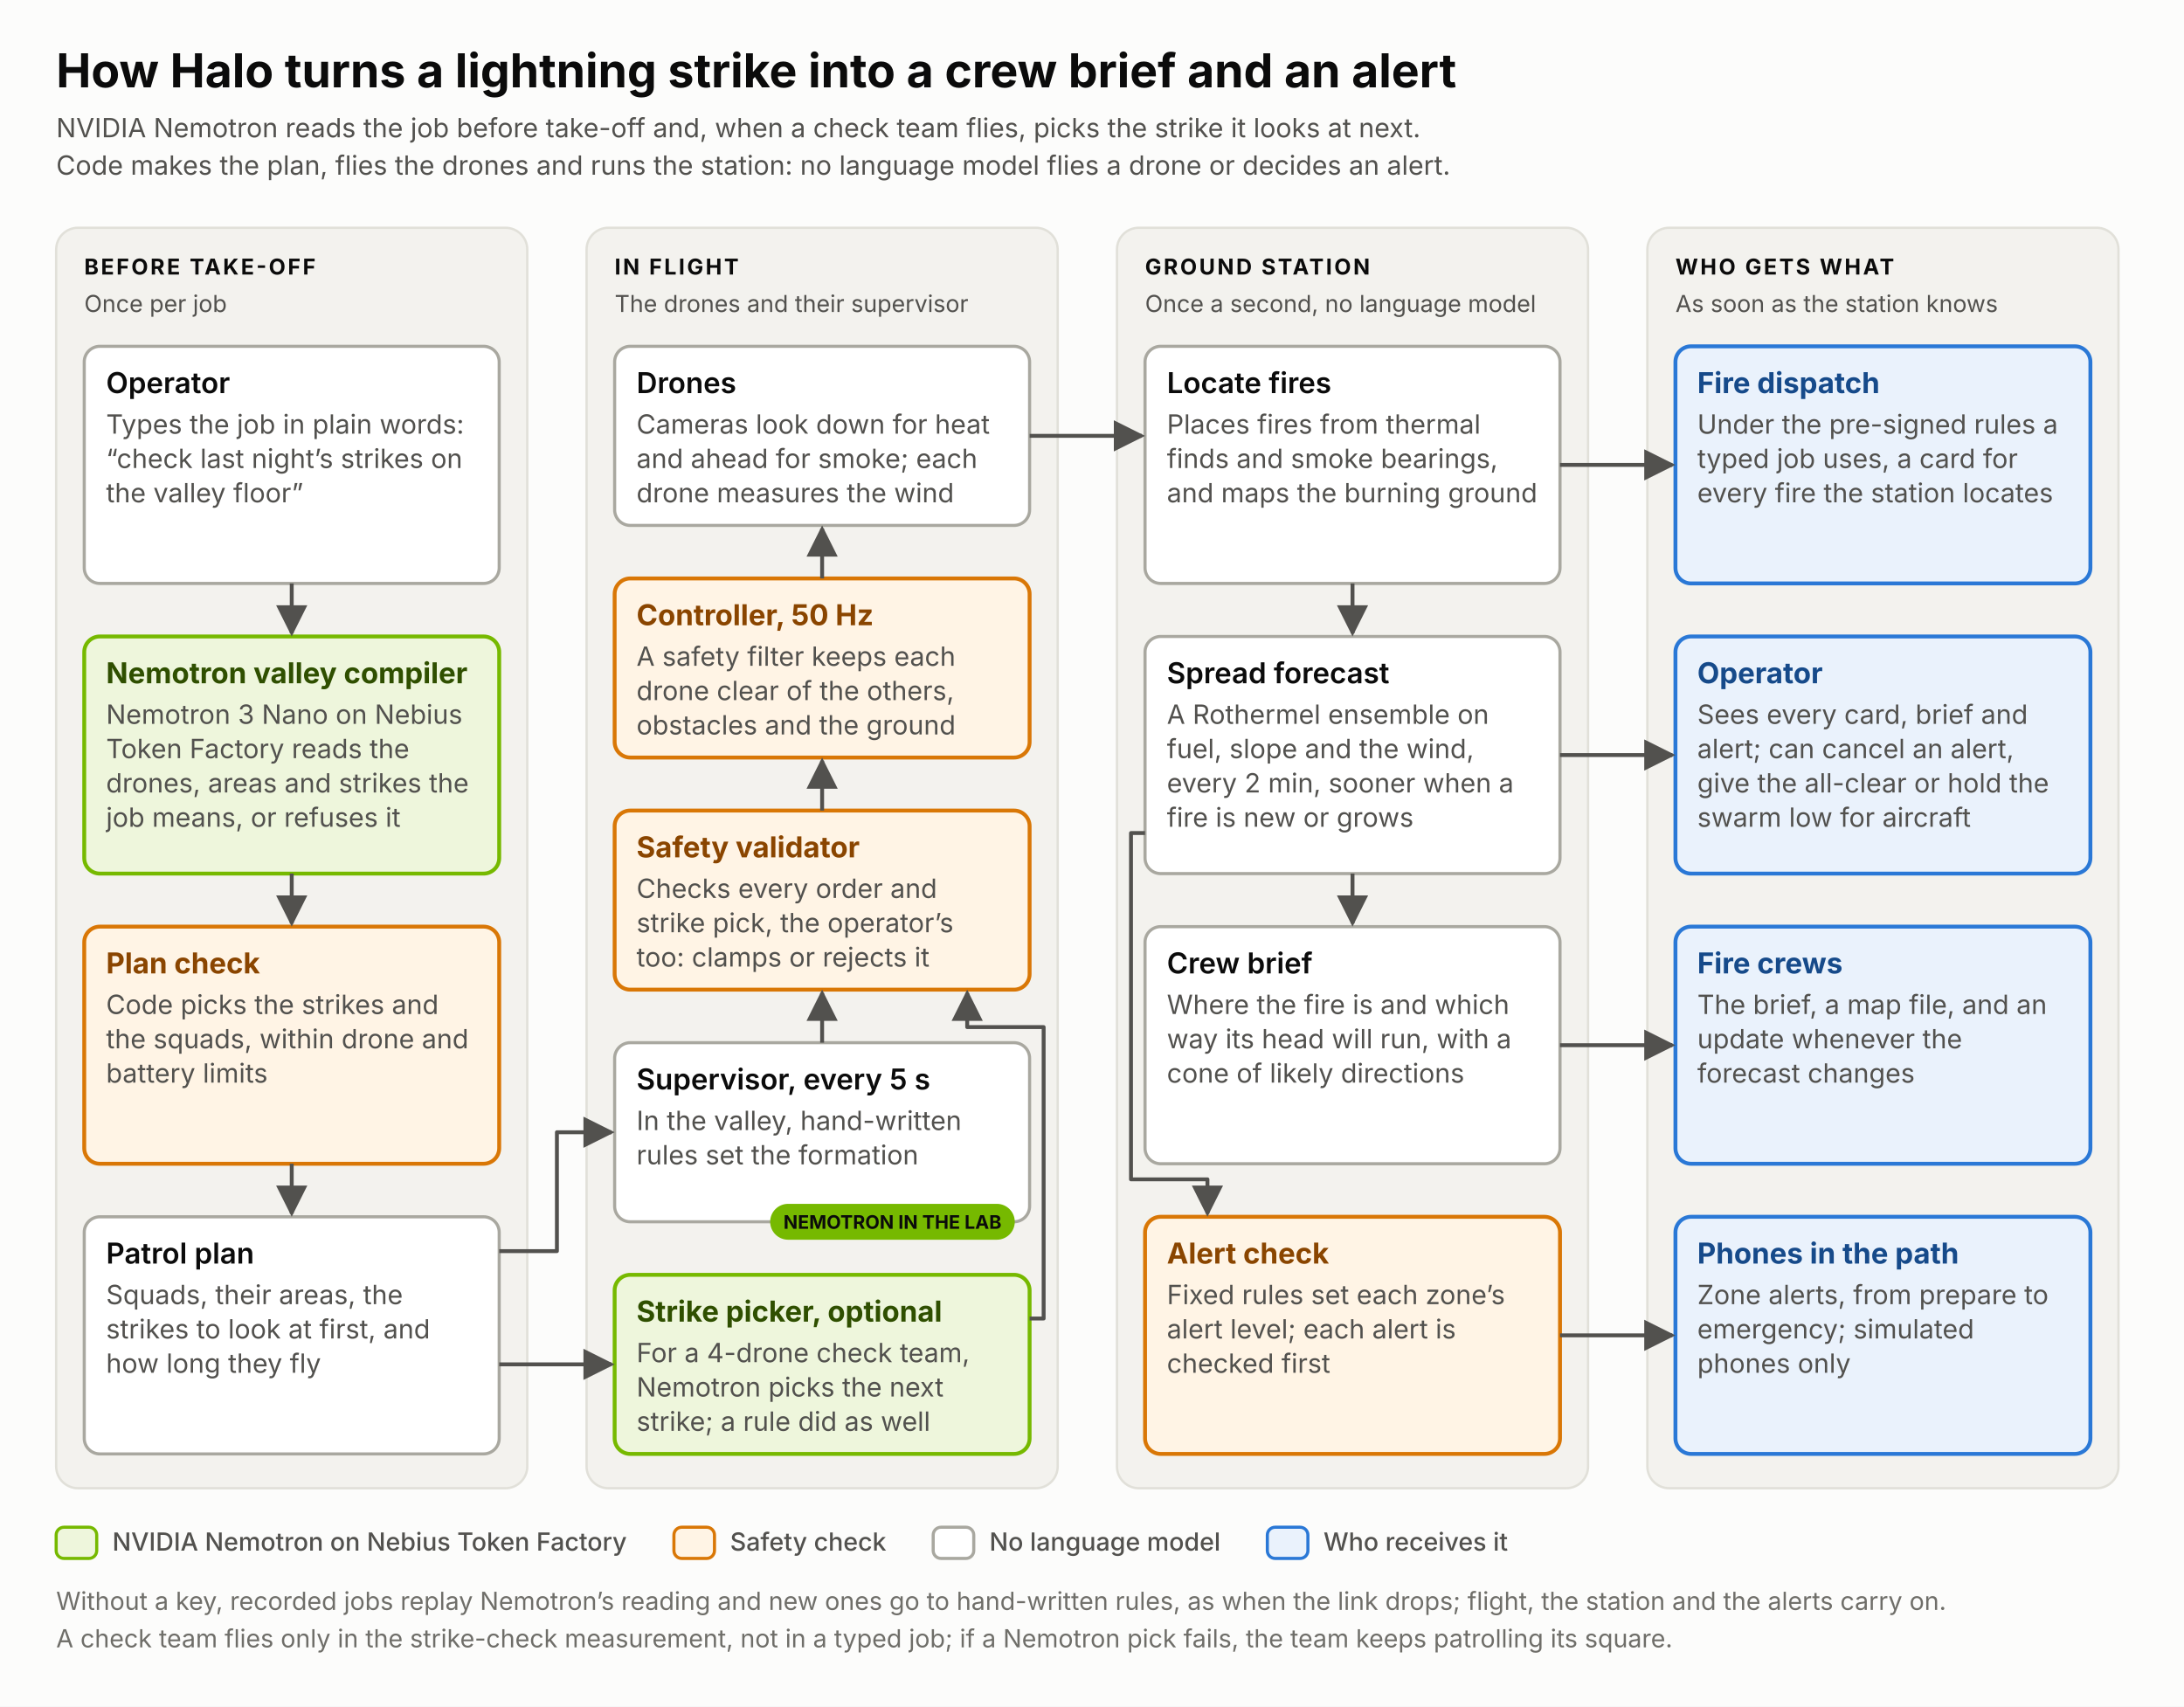
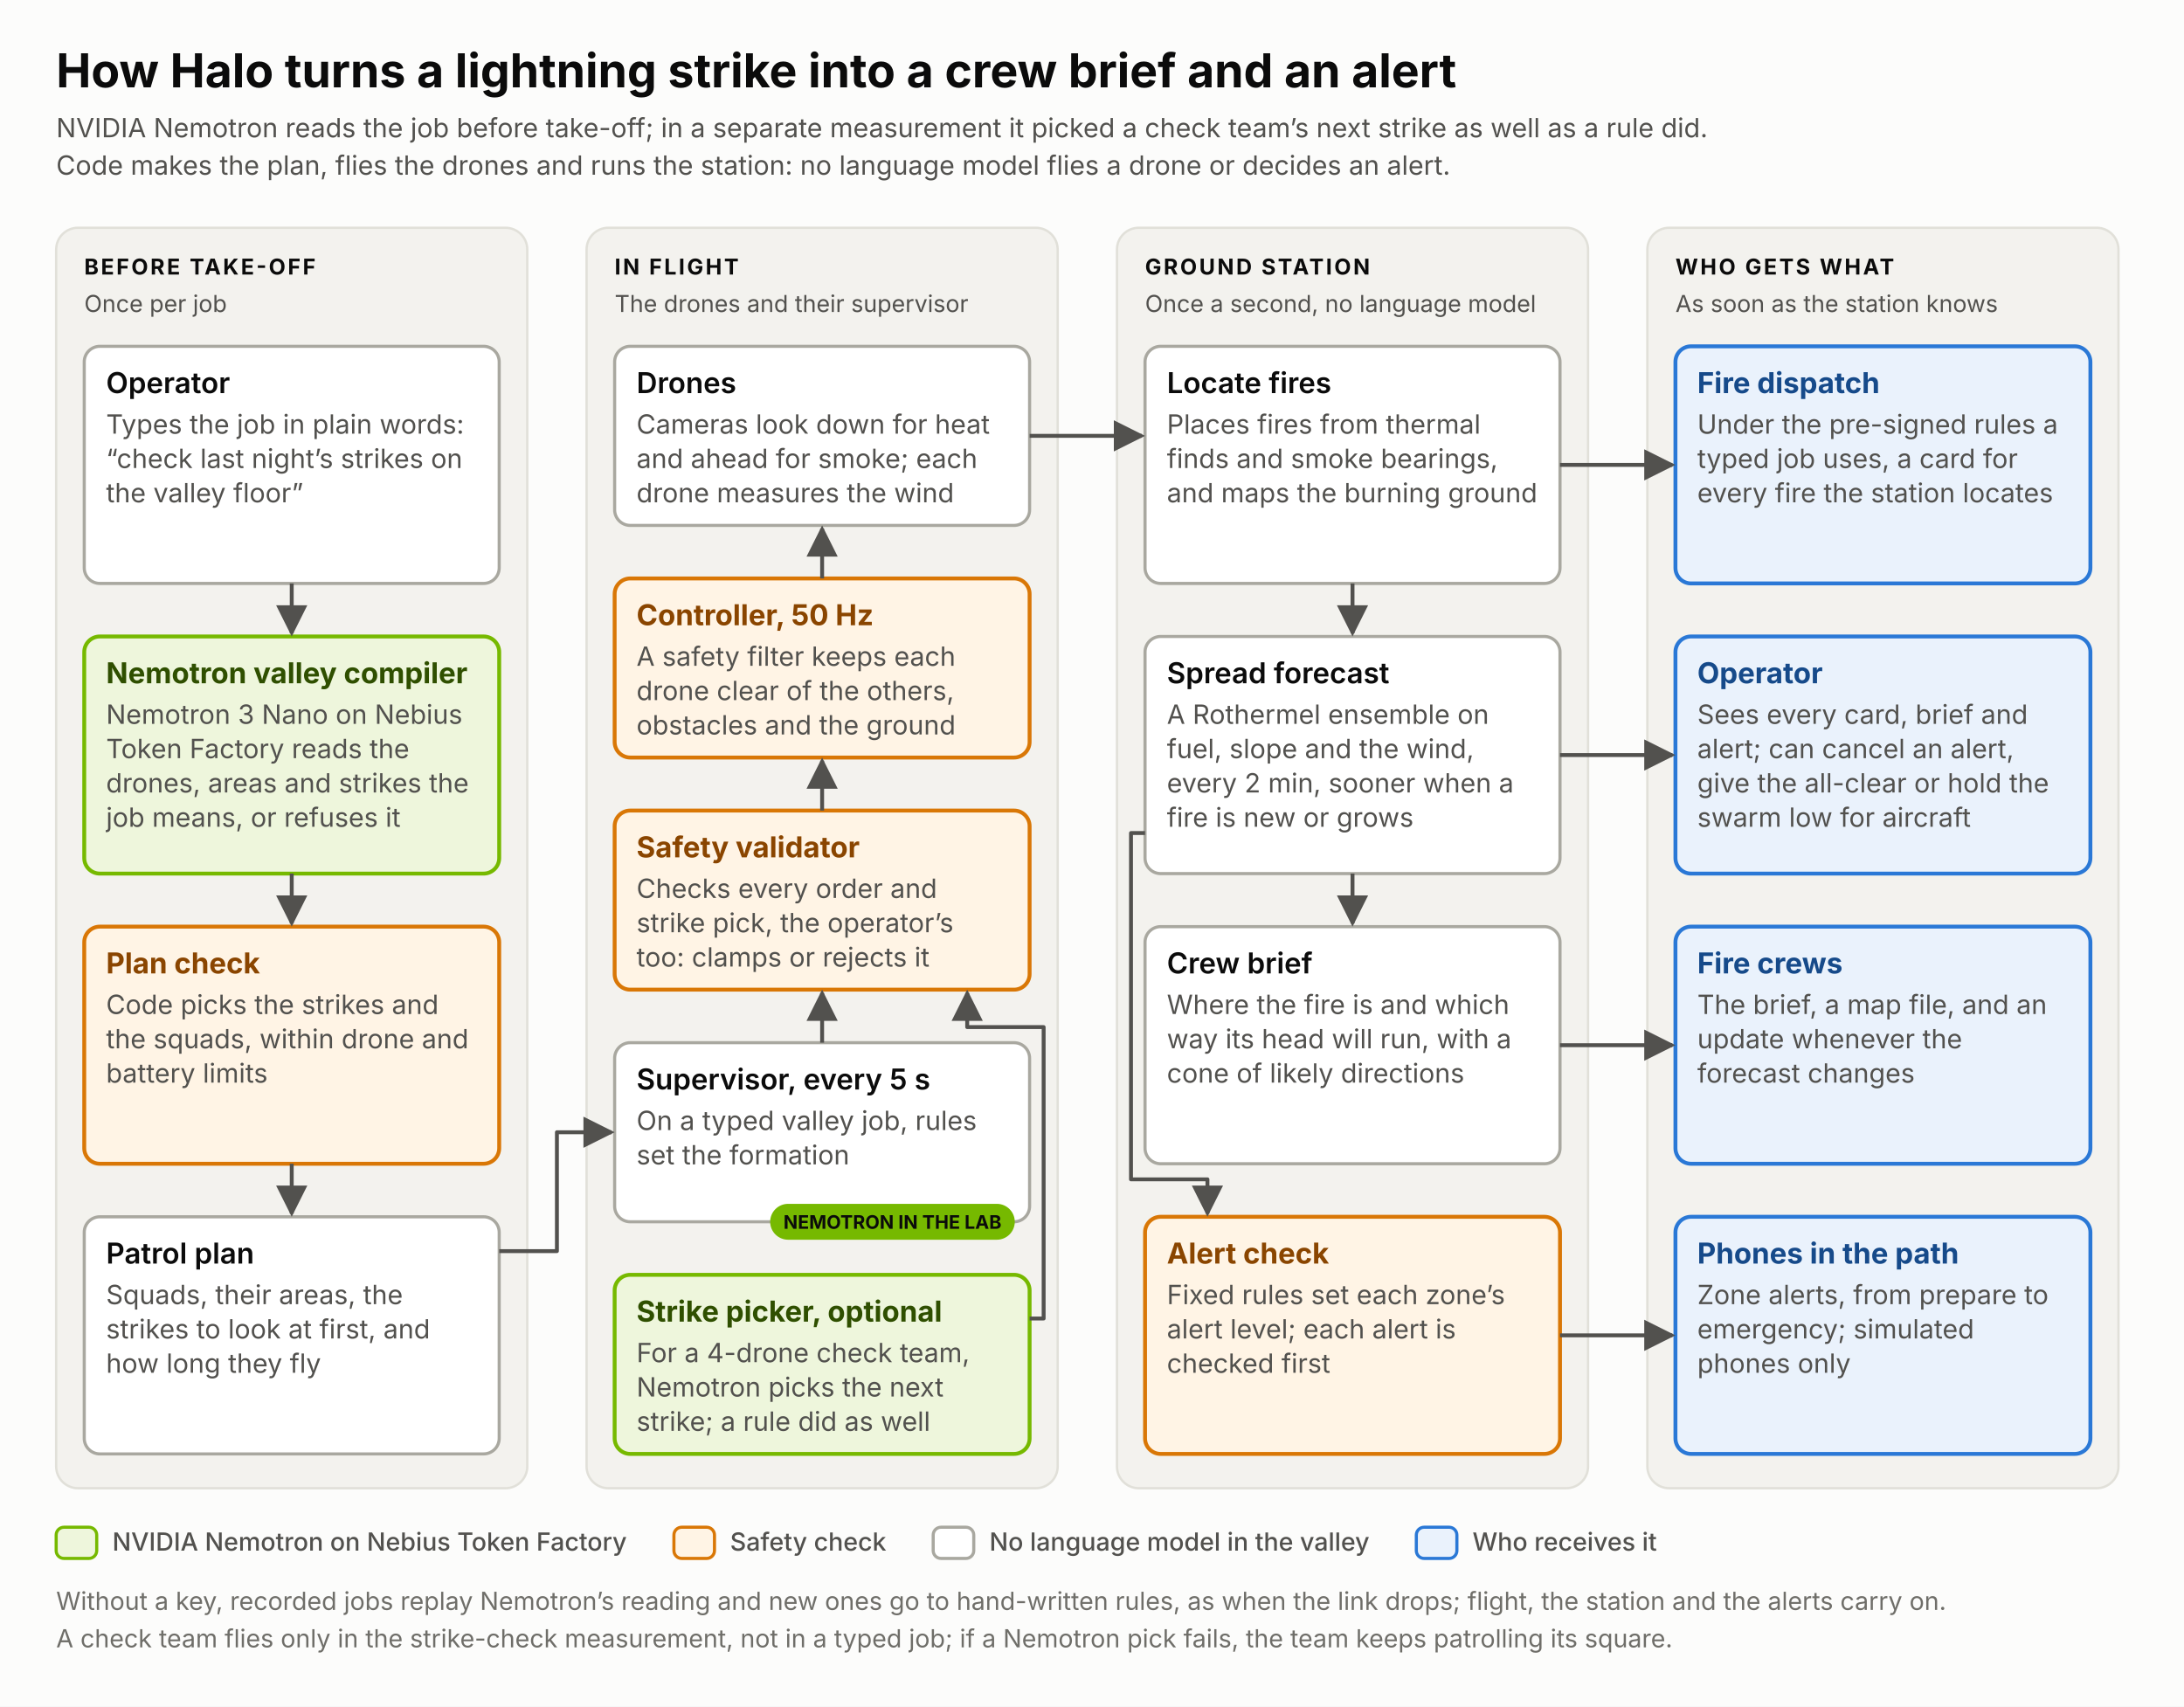
<svg xmlns="http://www.w3.org/2000/svg" width="1400" height="1094" viewBox="0 0 1400 1094" font-family="Inter, Helvetica, Arial, sans-serif">
  <defs>
    <marker id="arrow" viewBox="0 0 10 10" refX="9" refY="5" markerWidth="8" markerHeight="8" orient="auto-start-reverse">
      <path d="M 0 0 L 10 5 L 0 10 z" fill="#52514e" />
    </marker>
  </defs>
  <rect width="1400" height="1094" fill="#fcfcfb" />
  <text x="36.0" y="56.0" font-size="30" font-weight="700" text-anchor="start" fill="#0b0b0b">How Halo turns a lightning strike into a crew brief and an alert</text>
-   <text x="36.0" y="88.0" font-size="17" font-weight="400" text-anchor="start" fill="#52514e">NVIDIA Nemotron reads the job before take-off and, when a check team flies, picks the strike it looks at next.</text>
+   <text x="36.0" y="88.0" font-size="17" font-weight="400" text-anchor="start" fill="#52514e">NVIDIA Nemotron reads the job before take-off; in a separate measurement it picked a check team’s next strike as well as a rule did.</text>
  <text x="36.0" y="112.0" font-size="17" font-weight="400" text-anchor="start" fill="#52514e">Code makes the plan, flies the drones and runs the station: no language model flies a drone or decides an alert.</text>
  <rect x="36.0" y="146.0" width="302.0" height="808.0" rx="14" fill="#f3f2ee" stroke="#e1e0d9" stroke-width="1.5" />
  <text x="54.0" y="176.0" font-size="14" font-weight="700" text-anchor="start" fill="#0b0b0b" letter-spacing="1.4">BEFORE TAKE-OFF</text>
  <text x="54.0" y="200.0" font-size="15" font-weight="400" text-anchor="start" fill="#52514e">Once per job</text>
  <rect x="376.0" y="146.0" width="302.0" height="808.0" rx="14" fill="#f3f2ee" stroke="#e1e0d9" stroke-width="1.5" />
  <text x="394.0" y="176.0" font-size="14" font-weight="700" text-anchor="start" fill="#0b0b0b" letter-spacing="1.4">IN FLIGHT</text>
  <text x="394.0" y="200.0" font-size="15" font-weight="400" text-anchor="start" fill="#52514e">The drones and their supervisor</text>
  <rect x="716.0" y="146.0" width="302.0" height="808.0" rx="14" fill="#f3f2ee" stroke="#e1e0d9" stroke-width="1.5" />
  <text x="734.0" y="176.0" font-size="14" font-weight="700" text-anchor="start" fill="#0b0b0b" letter-spacing="1.4">GROUND STATION</text>
  <text x="734.0" y="200.0" font-size="15" font-weight="400" text-anchor="start" fill="#52514e">Once a second, no language model</text>
  <rect x="1056.0" y="146.0" width="302.0" height="808.0" rx="14" fill="#f3f2ee" stroke="#e1e0d9" stroke-width="1.5" />
  <text x="1074.0" y="176.0" font-size="14" font-weight="700" text-anchor="start" fill="#0b0b0b" letter-spacing="1.4">WHO GETS WHAT</text>
  <text x="1074.0" y="200.0" font-size="15" font-weight="400" text-anchor="start" fill="#52514e">As soon as the station knows</text>
  <rect x="54.0" y="222.0" width="266.0" height="152.0" rx="10" fill="#ffffff" stroke="#a9a8a0" stroke-width="2" />
  <text x="68.0" y="252.0" font-size="18.5" font-weight="600" text-anchor="start" fill="#0b0b0b">Operator</text>
  <text x="68.0" y="278.0" font-size="17" font-weight="400" text-anchor="start" fill="#52514e">Types the job in plain words:</text>
  <text x="68.0" y="300.0" font-size="17" font-weight="400" text-anchor="start" fill="#52514e">“check last night’s strikes on</text>
  <text x="68.0" y="322.0" font-size="17" font-weight="400" text-anchor="start" fill="#52514e">the valley floor”</text>
  <rect x="54.0" y="408.0" width="266.0" height="152.0" rx="10" fill="#eef6dc" stroke="#76b900" stroke-width="2.5" />
  <text x="68.0" y="438.0" font-size="18.5" font-weight="700" text-anchor="start" fill="#2f4f00">Nemotron valley compiler</text>
  <text x="68.0" y="464.0" font-size="17" font-weight="400" text-anchor="start" fill="#52514e">Nemotron 3 Nano on Nebius</text>
  <text x="68.0" y="486.0" font-size="17" font-weight="400" text-anchor="start" fill="#52514e">Token Factory reads the</text>
  <text x="68.0" y="508.0" font-size="17" font-weight="400" text-anchor="start" fill="#52514e">drones, areas and strikes the</text>
  <text x="68.0" y="530.0" font-size="17" font-weight="400" text-anchor="start" fill="#52514e">job means, or refuses it</text>
  <rect x="54.0" y="594.0" width="266.0" height="152.0" rx="10" fill="#fff4e5" stroke="#d97706" stroke-width="2.5" />
  <text x="68.0" y="624.0" font-size="18.5" font-weight="700" text-anchor="start" fill="#8a4500">Plan check</text>
  <text x="68.0" y="650.0" font-size="17" font-weight="400" text-anchor="start" fill="#52514e">Code picks the strikes and</text>
  <text x="68.0" y="672.0" font-size="17" font-weight="400" text-anchor="start" fill="#52514e">the squads, within drone and</text>
  <text x="68.0" y="694.0" font-size="17" font-weight="400" text-anchor="start" fill="#52514e">battery limits</text>
  <rect x="54.0" y="780.0" width="266.0" height="152.0" rx="10" fill="#ffffff" stroke="#a9a8a0" stroke-width="2" />
  <text x="68.0" y="810.0" font-size="18.5" font-weight="600" text-anchor="start" fill="#0b0b0b">Patrol plan</text>
  <text x="68.0" y="836.0" font-size="17" font-weight="400" text-anchor="start" fill="#52514e">Squads, their areas, the</text>
  <text x="68.0" y="858.0" font-size="17" font-weight="400" text-anchor="start" fill="#52514e">strikes to look at first, and</text>
  <text x="68.0" y="880.0" font-size="17" font-weight="400" text-anchor="start" fill="#52514e">how long they fly</text>
  <rect x="394.0" y="817.2" width="266.0" height="114.8" rx="10" fill="#eef6dc" stroke="#76b900" stroke-width="2.5" />
  <text x="408.0" y="847.2" font-size="18.5" font-weight="700" text-anchor="start" fill="#2f4f00">Strike picker, optional</text>
  <text x="408.0" y="873.2" font-size="17" font-weight="400" text-anchor="start" fill="#52514e">For a 4-drone check team,</text>
  <text x="408.0" y="895.2" font-size="17" font-weight="400" text-anchor="start" fill="#52514e">Nemotron picks the next</text>
  <text x="408.0" y="917.2" font-size="17" font-weight="400" text-anchor="start" fill="#52514e">strike; a rule did as well</text>
  <rect x="394.0" y="668.4" width="266.0" height="114.8" rx="10" fill="#ffffff" stroke="#a9a8a0" stroke-width="2" />
  <text x="408.0" y="698.4" font-size="18.5" font-weight="600" text-anchor="start" fill="#0b0b0b">Supervisor, every 5 s</text>
-   <text x="408.0" y="724.4" font-size="17" font-weight="400" text-anchor="start" fill="#52514e">In the valley, hand-written</text>
-   <text x="408.0" y="746.4" font-size="17" font-weight="400" text-anchor="start" fill="#52514e">rules set the formation</text>
+   <text x="408.0" y="724.4" font-size="17" font-weight="400" text-anchor="start" fill="#52514e">On a typed valley job, rules</text>
+   <text x="408.0" y="746.4" font-size="17" font-weight="400" text-anchor="start" fill="#52514e">set the formation</text>
  <rect x="494.2" y="772.2" width="155.8" height="22.0" rx="11" fill="#76b900" stroke="#76b900" stroke-width="1" />
  <text x="572.1" y="787.7" font-size="12" font-weight="700" text-anchor="middle" fill="#0b0b0b">NEMOTRON IN THE LAB</text>
  <rect x="394.0" y="519.6" width="266.0" height="114.8" rx="10" fill="#fff4e5" stroke="#d97706" stroke-width="2.5" />
  <text x="408.0" y="549.6" font-size="18.5" font-weight="700" text-anchor="start" fill="#8a4500">Safety validator</text>
  <text x="408.0" y="575.6" font-size="17" font-weight="400" text-anchor="start" fill="#52514e">Checks every order and</text>
  <text x="408.0" y="597.6" font-size="17" font-weight="400" text-anchor="start" fill="#52514e">strike pick, the operator’s</text>
  <text x="408.0" y="619.6" font-size="17" font-weight="400" text-anchor="start" fill="#52514e">too: clamps or rejects it</text>
  <rect x="394.0" y="370.8" width="266.0" height="114.8" rx="10" fill="#fff4e5" stroke="#d97706" stroke-width="2.5" />
  <text x="408.0" y="400.8" font-size="18.5" font-weight="700" text-anchor="start" fill="#8a4500">Controller, 50 Hz</text>
  <text x="408.0" y="426.8" font-size="17" font-weight="400" text-anchor="start" fill="#52514e">A safety filter keeps each</text>
  <text x="408.0" y="448.8" font-size="17" font-weight="400" text-anchor="start" fill="#52514e">drone clear of the others,</text>
  <text x="408.0" y="470.8" font-size="17" font-weight="400" text-anchor="start" fill="#52514e">obstacles and the ground</text>
  <rect x="394.0" y="222.0" width="266.0" height="114.8" rx="10" fill="#ffffff" stroke="#a9a8a0" stroke-width="2" />
  <text x="408.0" y="252.0" font-size="18.5" font-weight="600" text-anchor="start" fill="#0b0b0b">Drones</text>
  <text x="408.0" y="278.0" font-size="17" font-weight="400" text-anchor="start" fill="#52514e">Cameras look down for heat</text>
  <text x="408.0" y="300.0" font-size="17" font-weight="400" text-anchor="start" fill="#52514e">and ahead for smoke; each</text>
  <text x="408.0" y="322.0" font-size="17" font-weight="400" text-anchor="start" fill="#52514e">drone measures the wind</text>
  <rect x="734.0" y="222.0" width="266.0" height="152.0" rx="10" fill="#ffffff" stroke="#a9a8a0" stroke-width="2" />
  <text x="748.0" y="252.0" font-size="18.5" font-weight="600" text-anchor="start" fill="#0b0b0b">Locate fires</text>
  <text x="748.0" y="278.0" font-size="17" font-weight="400" text-anchor="start" fill="#52514e">Places fires from thermal</text>
  <text x="748.0" y="300.0" font-size="17" font-weight="400" text-anchor="start" fill="#52514e">finds and smoke bearings,</text>
  <text x="748.0" y="322.0" font-size="17" font-weight="400" text-anchor="start" fill="#52514e">and maps the burning ground</text>
  <rect x="734.0" y="408.0" width="266.0" height="152.0" rx="10" fill="#ffffff" stroke="#a9a8a0" stroke-width="2" />
  <text x="748.0" y="438.0" font-size="18.5" font-weight="600" text-anchor="start" fill="#0b0b0b">Spread forecast</text>
  <text x="748.0" y="464.0" font-size="17" font-weight="400" text-anchor="start" fill="#52514e">A Rothermel ensemble on</text>
  <text x="748.0" y="486.0" font-size="17" font-weight="400" text-anchor="start" fill="#52514e">fuel, slope and the wind,</text>
  <text x="748.0" y="508.0" font-size="17" font-weight="400" text-anchor="start" fill="#52514e">every 2 min, sooner when a</text>
  <text x="748.0" y="530.0" font-size="17" font-weight="400" text-anchor="start" fill="#52514e">fire is new or grows</text>
  <rect x="734.0" y="594.0" width="266.0" height="152.0" rx="10" fill="#ffffff" stroke="#a9a8a0" stroke-width="2" />
  <text x="748.0" y="624.0" font-size="18.5" font-weight="600" text-anchor="start" fill="#0b0b0b">Crew brief</text>
  <text x="748.0" y="650.0" font-size="17" font-weight="400" text-anchor="start" fill="#52514e">Where the fire is and which</text>
  <text x="748.0" y="672.0" font-size="17" font-weight="400" text-anchor="start" fill="#52514e">way its head will run, with a</text>
  <text x="748.0" y="694.0" font-size="17" font-weight="400" text-anchor="start" fill="#52514e">cone of likely directions</text>
  <rect x="734.0" y="780.0" width="266.0" height="152.0" rx="10" fill="#fff4e5" stroke="#d97706" stroke-width="2.5" />
  <text x="748.0" y="810.0" font-size="18.5" font-weight="700" text-anchor="start" fill="#8a4500">Alert check</text>
  <text x="748.0" y="836.0" font-size="17" font-weight="400" text-anchor="start" fill="#52514e">Fixed rules set each zone’s</text>
  <text x="748.0" y="858.0" font-size="17" font-weight="400" text-anchor="start" fill="#52514e">alert level; each alert is</text>
  <text x="748.0" y="880.0" font-size="17" font-weight="400" text-anchor="start" fill="#52514e">checked first</text>
  <rect x="1074.0" y="222.0" width="266.0" height="152.0" rx="10" fill="#eaf2fc" stroke="#2a78d6" stroke-width="2.5" />
  <text x="1088.0" y="252.0" font-size="18.5" font-weight="700" text-anchor="start" fill="#164a8a">Fire dispatch</text>
  <text x="1088.0" y="278.0" font-size="17" font-weight="400" text-anchor="start" fill="#52514e">Under the pre-signed rules a</text>
  <text x="1088.0" y="300.0" font-size="17" font-weight="400" text-anchor="start" fill="#52514e">typed job uses, a card for</text>
  <text x="1088.0" y="322.0" font-size="17" font-weight="400" text-anchor="start" fill="#52514e">every fire the station locates</text>
  <rect x="1074.0" y="408.0" width="266.0" height="152.0" rx="10" fill="#eaf2fc" stroke="#2a78d6" stroke-width="2.5" />
  <text x="1088.0" y="438.0" font-size="18.5" font-weight="700" text-anchor="start" fill="#164a8a">Operator</text>
  <text x="1088.0" y="464.0" font-size="17" font-weight="400" text-anchor="start" fill="#52514e">Sees every card, brief and</text>
  <text x="1088.0" y="486.0" font-size="17" font-weight="400" text-anchor="start" fill="#52514e">alert; can cancel an alert,</text>
  <text x="1088.0" y="508.0" font-size="17" font-weight="400" text-anchor="start" fill="#52514e">give the all-clear or hold the</text>
  <text x="1088.0" y="530.0" font-size="17" font-weight="400" text-anchor="start" fill="#52514e">swarm low for aircraft</text>
  <rect x="1074.0" y="594.0" width="266.0" height="152.0" rx="10" fill="#eaf2fc" stroke="#2a78d6" stroke-width="2.5" />
  <text x="1088.0" y="624.0" font-size="18.5" font-weight="700" text-anchor="start" fill="#164a8a">Fire crews</text>
  <text x="1088.0" y="650.0" font-size="17" font-weight="400" text-anchor="start" fill="#52514e">The brief, a map file, and an</text>
  <text x="1088.0" y="672.0" font-size="17" font-weight="400" text-anchor="start" fill="#52514e">update whenever the</text>
  <text x="1088.0" y="694.0" font-size="17" font-weight="400" text-anchor="start" fill="#52514e">forecast changes</text>
  <rect x="1074.0" y="780.0" width="266.0" height="152.0" rx="10" fill="#eaf2fc" stroke="#2a78d6" stroke-width="2.5" />
  <text x="1088.0" y="810.0" font-size="18.5" font-weight="700" text-anchor="start" fill="#164a8a">Phones in the path</text>
  <text x="1088.0" y="836.0" font-size="17" font-weight="400" text-anchor="start" fill="#52514e">Zone alerts, from prepare to</text>
  <text x="1088.0" y="858.0" font-size="17" font-weight="400" text-anchor="start" fill="#52514e">emergency; simulated</text>
  <text x="1088.0" y="880.0" font-size="17" font-weight="400" text-anchor="start" fill="#52514e">phones only</text>
  <path d="M 187.0 374 L 187.0 406" fill="none" stroke="#52514e" stroke-width="2.5" stroke-linejoin="round" marker-end="url(#arrow)" />
  <path d="M 527.0 370.8 L 527.0 338.8" fill="none" stroke="#52514e" stroke-width="2.5" stroke-linejoin="round" marker-end="url(#arrow)" />
  <path d="M 187.0 560 L 187.0 592" fill="none" stroke="#52514e" stroke-width="2.5" stroke-linejoin="round" marker-end="url(#arrow)" />
  <path d="M 527.0 519.6 L 527.0 487.6" fill="none" stroke="#52514e" stroke-width="2.5" stroke-linejoin="round" marker-end="url(#arrow)" />
  <path d="M 187.0 746 L 187.0 778" fill="none" stroke="#52514e" stroke-width="2.5" stroke-linejoin="round" marker-end="url(#arrow)" />
  <path d="M 527.0 668.4 L 527.0 636.4" fill="none" stroke="#52514e" stroke-width="2.5" stroke-linejoin="round" marker-end="url(#arrow)" />
  <path d="M 660 845.2 L 669 845.2 L 669 658.4 L 620 658.4 L 620 636.4" fill="none" stroke="#52514e" stroke-width="2.5" stroke-linejoin="round" marker-end="url(#arrow)" />
  <path d="M 867.0 374 L 867.0 406" fill="none" stroke="#52514e" stroke-width="2.5" stroke-linejoin="round" marker-end="url(#arrow)" />
  <path d="M 867.0 560 L 867.0 592" fill="none" stroke="#52514e" stroke-width="2.5" stroke-linejoin="round" marker-end="url(#arrow)" />
  <path d="M 734 534 L 725 534 L 725 756 L 774 756 L 774 778" fill="none" stroke="#52514e" stroke-width="2.5" stroke-linejoin="round" marker-end="url(#arrow)" />
  <path d="M 320 802 L 357.0 802 L 357.0 725.8 L 392 725.8" fill="none" stroke="#52514e" stroke-width="2.5" stroke-linejoin="round" marker-end="url(#arrow)" />
-   <path d="M 320 874.6 L 392 874.6" fill="none" stroke="#52514e" stroke-width="2.5" stroke-linejoin="round" marker-end="url(#arrow)" />
  <path d="M 660 279.4 L 732 279.4" fill="none" stroke="#52514e" stroke-width="2.5" stroke-linejoin="round" marker-end="url(#arrow)" />
  <path d="M 1000 298.0 L 1072 298.0" fill="none" stroke="#52514e" stroke-width="2.5" stroke-linejoin="round" marker-end="url(#arrow)" />
  <path d="M 1000 484.0 L 1072 484.0" fill="none" stroke="#52514e" stroke-width="2.5" stroke-linejoin="round" marker-end="url(#arrow)" />
  <path d="M 1000 670.0 L 1072 670.0" fill="none" stroke="#52514e" stroke-width="2.5" stroke-linejoin="round" marker-end="url(#arrow)" />
  <path d="M 1000 856.0 L 1072 856.0" fill="none" stroke="#52514e" stroke-width="2.5" stroke-linejoin="round" marker-end="url(#arrow)" />
  <rect x="36.0" y="979.0" width="26.0" height="20.0" rx="5" fill="#eef6dc" stroke="#76b900" stroke-width="2" />
  <text x="72.0" y="994.0" font-size="16" font-weight="500" text-anchor="start" fill="#52514e">NVIDIA Nemotron on Nebius Token Factory</text>
  <rect x="432.0" y="979.0" width="26.0" height="20.0" rx="5" fill="#fff4e5" stroke="#d97706" stroke-width="2" />
  <text x="468.0" y="994.0" font-size="16" font-weight="500" text-anchor="start" fill="#52514e">Safety check</text>
  <rect x="598.2" y="979.0" width="26.0" height="20.0" rx="5" fill="#ffffff" stroke="#a9a8a0" stroke-width="2" />
-   <text x="634.2" y="994.0" font-size="16" font-weight="500" text-anchor="start" fill="#52514e">No language model</text>
-   <rect x="812.4" y="979.0" width="26.0" height="20.0" rx="5" fill="#eaf2fc" stroke="#2a78d6" stroke-width="2" />
-   <text x="848.4" y="994.0" font-size="16" font-weight="500" text-anchor="start" fill="#52514e">Who receives it</text>
+   <text x="634.2" y="994.0" font-size="16" font-weight="500" text-anchor="start" fill="#52514e">No language model in the valley</text>
+   <rect x="907.9" y="979.0" width="26.0" height="20.0" rx="5" fill="#eaf2fc" stroke="#2a78d6" stroke-width="2" />
+   <text x="943.9" y="994.0" font-size="16" font-weight="500" text-anchor="start" fill="#52514e">Who receives it</text>
  <text x="36.0" y="1032.0" font-size="16" font-weight="400" text-anchor="start" fill="#6f6e69">Without a key, recorded jobs replay Nemotron’s reading and new ones go to hand-written rules, as when the link drops; flight, the station and the alerts carry on.</text>
  <text x="36.0" y="1056.0" font-size="16" font-weight="400" text-anchor="start" fill="#6f6e69">A check team flies only in the strike-check measurement, not in a typed job; if a Nemotron pick fails, the team keeps patrolling its square.</text>
</svg>
